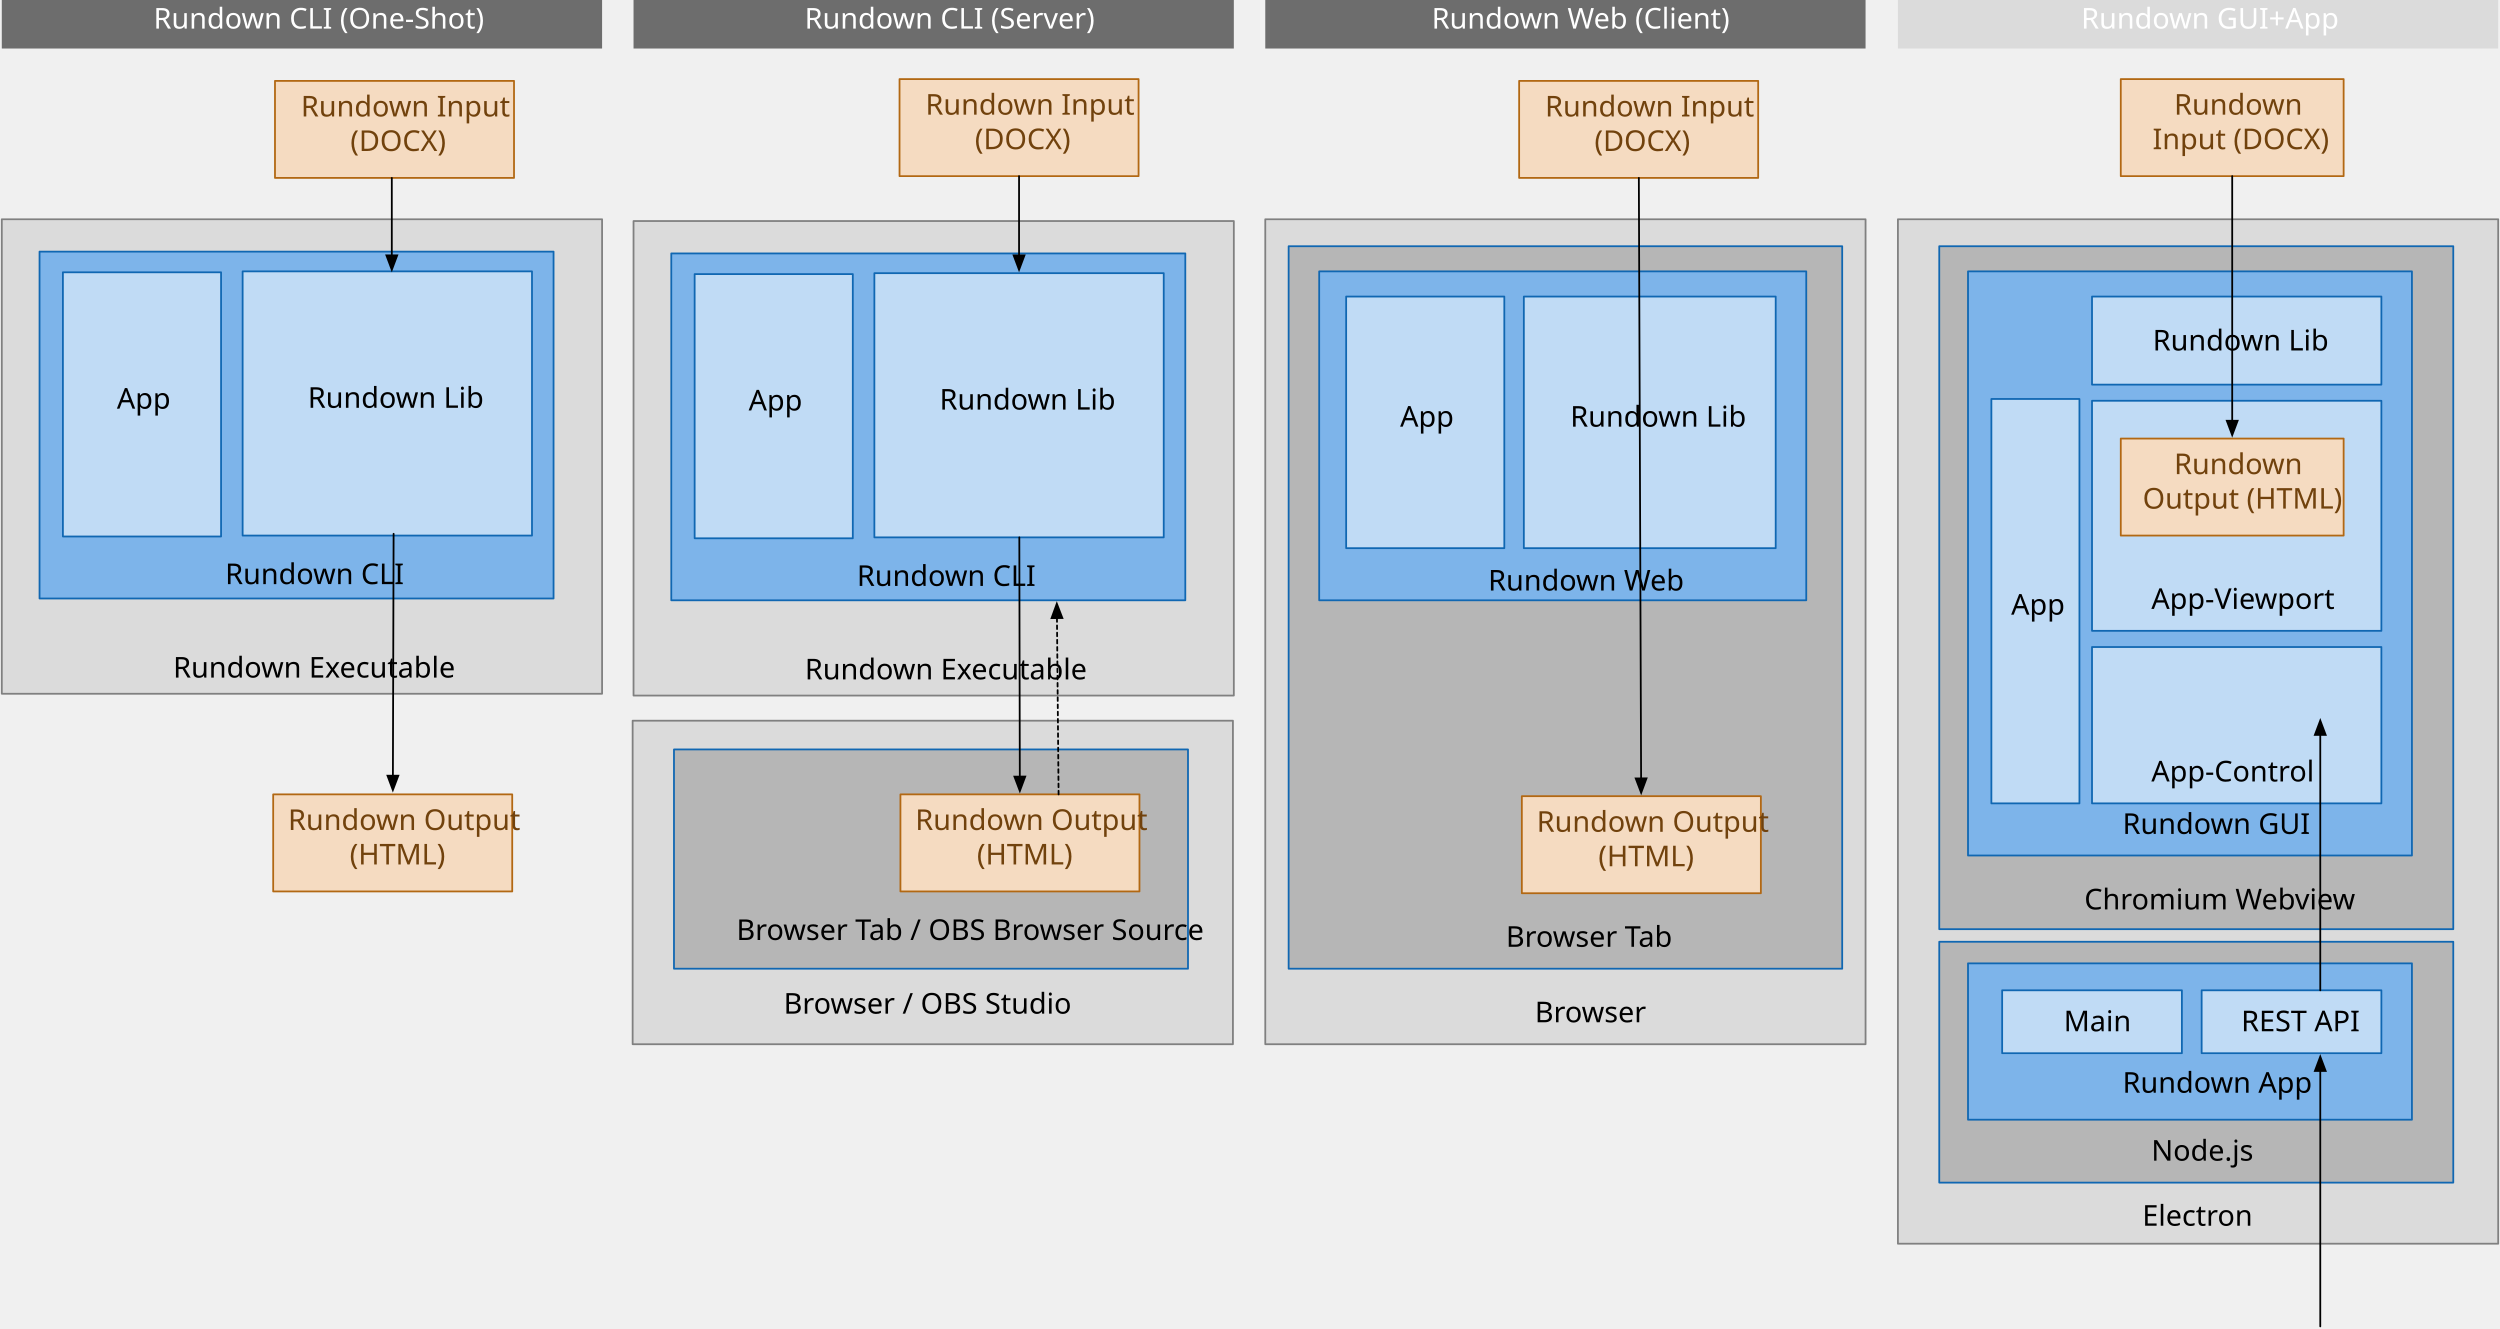
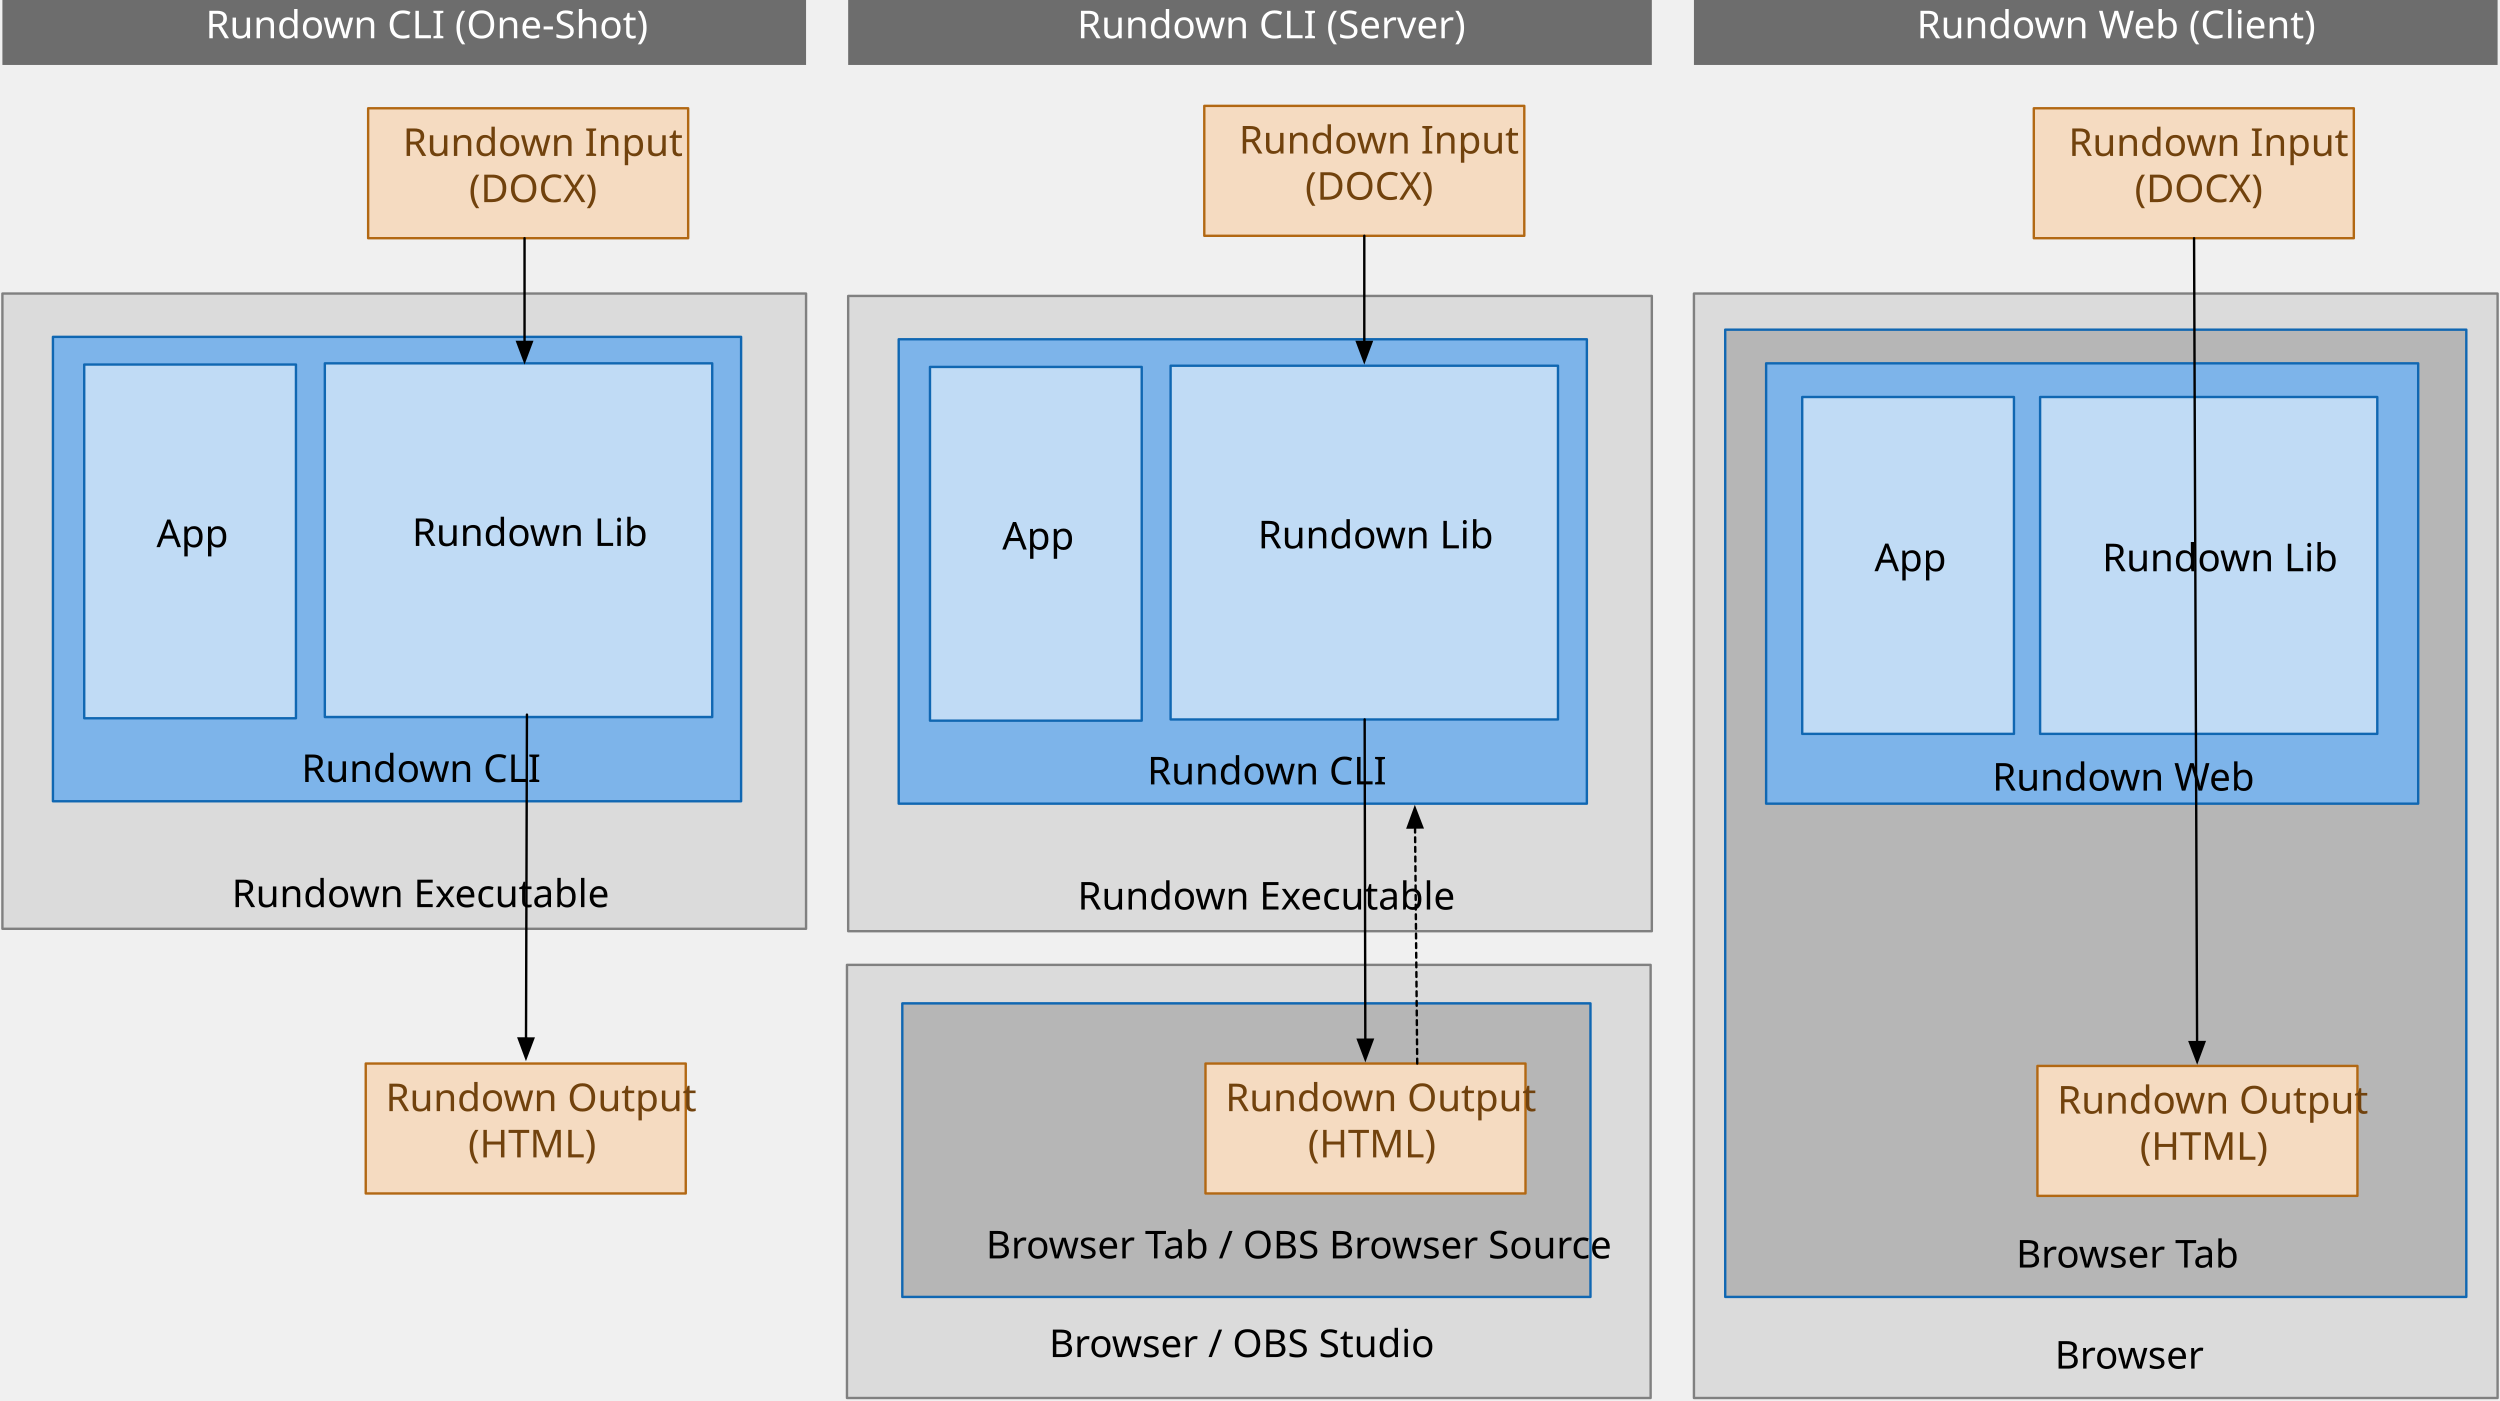
- <svg xmlns="http://www.w3.org/2000/svg" version="1.1" viewBox="13 -28 1391 739" width="1391" height="739">
+ <svg xmlns="http://www.w3.org/2000/svg" version="1.1" viewBox="13 -28 1039 582" width="1039" height="582">
  <defs>
    <marker orient="auto" overflow="visible" markerUnits="strokeWidth" id="FilledArrow_Marker" stroke-linejoin="miter" stroke-miterlimit="10" viewBox="-1 -4 10 8" markerWidth="10" markerHeight="8" color="black">
      <g>
        <path d="M 8 0 L 0 -3 L 0 3 Z" fill="currentColor" stroke="currentColor" stroke-width="1" />
      </g>
    </marker>
  </defs>
-   <g id="Canvas_1" stroke-dasharray="none" stroke-opacity="1" fill="none" fill-opacity="1" stroke="none">
+   <g id="Canvas_1" fill="none" stroke-dasharray="none" stroke="none" stroke-opacity="1" fill-opacity="1">
    <g id="Canvas_1_Layer_1">
      <g id="Graphic_2">
        <rect x="717" y="94" width="334" height="459" fill="#dbdbdb" />
        <rect x="717" y="94" width="334" height="459" stroke="gray" stroke-linecap="round" stroke-linejoin="round" stroke-width="1" />
      </g>
      <g id="Graphic_6">
        <text transform="translate(867 528.8)" fill="black">
          <tspan font-family="Myriad Pro" font-size="16" fill="black" x="14921397e-20" y="12" xml:space="preserve">Browser</tspan>
        </text>
      </g>
      <g id="Graphic_20">
        <rect x="730" y="109" width="308" height="402" fill="#b6b6b6" />
        <rect x="730" y="109" width="308" height="402" stroke="#1067b2" stroke-linecap="round" stroke-linejoin="round" stroke-width="1" />
      </g>
      <g id="Graphic_19">
        <text transform="translate(850.92 486.8)" fill="black">
          <tspan font-family="Myriad Pro" font-size="16" fill="black" x="0" y="12" xml:space="preserve">Browser Tab</tspan>
        </text>
      </g>
      <g id="Graphic_26">
        <rect x="747" y="123" width="271" height="183" fill="#7db4ea" />
        <rect x="747" y="123" width="271" height="183" stroke="#1067b2" stroke-linecap="round" stroke-linejoin="round" stroke-width="1" />
      </g>
      <g id="Graphic_57">
        <text transform="translate(841.0097 288.5728)" fill="black">
          <tspan font-family="Myriad Pro" font-size="16" fill="black" x="0" y="12" xml:space="preserve">Rundown Web</tspan>
        </text>
      </g>
      <g id="Graphic_61">
        <rect x="762" y="137" width="88" height="140" fill="#c0dbf5" />
        <rect x="762" y="137" width="88" height="140" stroke="#1067b2" stroke-linecap="round" stroke-linejoin="round" stroke-width="1" />
        <text transform="translate(767 197.4)" fill="black">
          <tspan font-family="Myriad Pro" font-size="16" fill="black" x="25.024" y="12" xml:space="preserve">App</tspan>
        </text>
      </g>
      <g id="Graphic_29">
        <rect x="859.75" y="415" width="133" height="54" fill="#f5dbc1" />
        <rect x="859.75" y="415" width="133" height="54" stroke="#b26813" stroke-linecap="round" stroke-linejoin="round" stroke-width="1" />
        <text transform="translate(864.75 422.8)" fill="#71420d">
          <tspan font-family="Myriad Pro" font-size="16" fill="#71420d" x="3.276" y="12" xml:space="preserve">Rundown Output</tspan>
          <tspan font-family="Myriad Pro" font-size="16" fill="#71420d" x="37.556" y="31.2" xml:space="preserve">(HTML)</tspan>
        </text>
      </g>
      <g id="Graphic_63">
        <rect x="858.25" y="17" width="133" height="54" fill="#f5dbc1" />
        <rect x="858.25" y="17" width="133" height="54" stroke="#b26813" stroke-linecap="round" stroke-linejoin="round" stroke-width="1" />
        <text transform="translate(863.25 24.79999)" fill="#71420d">
          <tspan font-family="Myriad Pro" font-size="16" fill="#71420d" x="9.436" y="12" xml:space="preserve">Rundown Input</tspan>
          <tspan font-family="Myriad Pro" font-size="16" fill="#71420d" x="36.908" y="31.2" xml:space="preserve">(DOCX)</tspan>
        </text>
      </g>
      <g id="Graphic_64">
        <rect x="860.864" y="137.004" width="140.136" height="140" fill="#c0dbf5" />
        <rect x="860.864" y="137.004" width="140.136" height="140" stroke="#1067b2" stroke-linecap="round" stroke-linejoin="round" stroke-width="1" />
        <text transform="translate(865.8643 197.4043)" fill="black">
          <tspan font-family="Myriad Pro" font-size="16" fill="black" x="20.844" y="12" xml:space="preserve">Rundown Lib</tspan>
        </text>
      </g>
      <g id="Line_66">
        <line x1="924.852" y1="71" x2="926.111" y2="405.1" marker-end="url(#FilledArrow_Marker)" stroke="black" stroke-linecap="round" stroke-linejoin="round" stroke-width="1" />
      </g>
-       <g id="Graphic_83">
-         <rect x="1069" y="94" width="334" height="570" fill="#dbdbdb" />
-         <rect x="1069" y="94" width="334" height="570" stroke="gray" stroke-linecap="round" stroke-linejoin="round" stroke-width="1" />
-       </g>
-       <g id="Graphic_82">
-         <text transform="translate(1205 642)" fill="black">
-           <tspan font-family="Myriad Pro" font-size="16" fill="black" x="5684342e-20" y="12" xml:space="preserve">Electron</tspan>
-         </text>
-       </g>
-       <g id="Graphic_81">
-         <rect x="1092" y="109" width="286" height="380" fill="#b6b6b6" />
-         <rect x="1092" y="109" width="286" height="380" stroke="#1067b2" stroke-linecap="round" stroke-linejoin="round" stroke-width="1" />
-       </g>
-       <g id="Graphic_80">
-         <text transform="translate(1172.712 466)" fill="black">
-           <tspan font-family="Myriad Pro" font-size="16" fill="black" x="6536993e-19" y="12" xml:space="preserve">Chromium Webview</tspan>
-         </text>
-       </g>
-       <g id="Graphic_79">
-         <rect x="1108" y="123" width="247" height="325" fill="#7db4ea" />
-         <rect x="1108" y="123" width="247" height="325" stroke="#1067b2" stroke-linecap="round" stroke-linejoin="round" stroke-width="1" />
-       </g>
-       <g id="Graphic_78">
-         <rect x="1177" y="195" width="161" height="128" fill="#c0dbf5" />
-         <rect x="1177" y="195" width="161" height="128" stroke="#1067b2" stroke-linecap="round" stroke-linejoin="round" stroke-width="1" />
-       </g>
-       <g id="Graphic_77">
-         <text transform="translate(1194 424)" fill="black">
-           <tspan font-family="Myriad Pro" font-size="16" fill="black" x="6536993e-19" y="12" xml:space="preserve">Rundown GUI</tspan>
-         </text>
-       </g>
-       <g id="Graphic_76">
-         <text transform="translate(1210 298.8)" fill="black">
-           <tspan font-family="Myriad Pro" font-size="16" fill="black" x="7602807e-19" y="12" xml:space="preserve">App-Viewport</tspan>
-         </text>
-       </g>
-       <g id="Graphic_75">
-         <rect x="1177" y="332" width="161" height="87" fill="#c0dbf5" />
-         <rect x="1177" y="332" width="161" height="87" stroke="#1067b2" stroke-linecap="round" stroke-linejoin="round" stroke-width="1" />
-       </g>
-       <g id="Graphic_74">
-         <text transform="translate(1210 394.8)" fill="black">
-           <tspan font-family="Myriad Pro" font-size="16" fill="black" x="0" y="12" xml:space="preserve">App-Control</tspan>
-         </text>
-       </g>
-       <g id="Graphic_73">
-         <rect x="1121" y="194" width="49" height="225" fill="#c0dbf5" />
-         <rect x="1121" y="194" width="49" height="225" stroke="#1067b2" stroke-linecap="round" stroke-linejoin="round" stroke-width="1" />
-       </g>
-       <g id="Graphic_72">
-         <text transform="translate(1132 302)" fill="black">
-           <tspan font-family="Myriad Pro" font-size="16" fill="black" x="5684342e-19" y="12" xml:space="preserve">App</tspan>
-         </text>
-       </g>
-       <g id="Graphic_71">
-         <rect x="1193" y="216" width="124" height="54" fill="#f5dbc1" />
-         <rect x="1193" y="216" width="124" height="54" stroke="#b26813" stroke-linecap="round" stroke-linejoin="round" stroke-width="1" />
-         <text transform="translate(1198 223.8)" fill="#71420d">
-           <tspan font-family="Myriad Pro" font-size="16" fill="#71420d" x="24.672" y="12" xml:space="preserve">Rundown</tspan>
-           <tspan font-family="Myriad Pro" font-size="16" fill="#71420d" x="7.16" y="31.2" xml:space="preserve">Output (HTML)</tspan>
-         </text>
-       </g>
-       <g id="Graphic_70">
-         <rect x="1193" y="16" width="124" height="54" fill="#f5dbc1" />
-         <rect x="1193" y="16" width="124" height="54" stroke="#b26813" stroke-linecap="round" stroke-linejoin="round" stroke-width="1" />
-         <text transform="translate(1198 23.79999)" fill="#71420d">
-           <tspan font-family="Myriad Pro" font-size="16" fill="#71420d" x="24.672" y="12" xml:space="preserve">Rundown</tspan>
-           <tspan font-family="Myriad Pro" font-size="16" fill="#71420d" x="12.672" y="31.2" xml:space="preserve">Input (DOCX)</tspan>
-         </text>
-       </g>
-       <g id="Graphic_69">
-         <rect x="1177" y="137" width="161" height="49" fill="#c0dbf5" />
-         <rect x="1177" y="137" width="161" height="49" stroke="#1067b2" stroke-linecap="round" stroke-linejoin="round" stroke-width="1" />
-       </g>
-       <g id="Graphic_68">
-         <text transform="translate(1210.776 155)" fill="black">
-           <tspan font-family="Myriad Pro" font-size="16" fill="black" x="1563194e-19" y="12" xml:space="preserve">Rundown Lib</tspan>
-         </text>
-       </g>
-       <g id="Line_67">
-         <line x1="1255" y1="70" x2="1255" y2="206.1" marker-end="url(#FilledArrow_Marker)" stroke="black" stroke-linecap="round" stroke-linejoin="round" stroke-width="1" />
-       </g>
-       <g id="Graphic_84">
-         <rect x="1092" y="496" width="286" height="134" fill="#b6b6b6" />
-         <rect x="1092" y="496" width="286" height="134" stroke="#1067b2" stroke-linecap="round" stroke-linejoin="round" stroke-width="1" />
-       </g>
-       <g id="Graphic_85">
-         <text transform="translate(1210 605.8)" fill="black">
-           <tspan font-family="Myriad Pro" font-size="16" fill="black" x="0" y="12" xml:space="preserve">Node.js</tspan>
-         </text>
-       </g>
-       <g id="Graphic_86">
-         <rect x="1108" y="508" width="247" height="87" fill="#7db4ea" />
-         <rect x="1108" y="508" width="247" height="87" stroke="#1067b2" stroke-linecap="round" stroke-linejoin="round" stroke-width="1" />
-       </g>
-       <g id="Graphic_87">
-         <text transform="translate(1194 568)" fill="black">
-           <tspan font-family="Myriad Pro" font-size="16" fill="black" x="0" y="12" xml:space="preserve">Rundown App</tspan>
-         </text>
-       </g>
-       <g id="Graphic_89">
-         <rect x="1238" y="523" width="100" height="35" fill="#c0dbf5" />
-         <rect x="1238" y="523" width="100" height="35" stroke="#1067b2" stroke-linecap="round" stroke-linejoin="round" stroke-width="1" />
-       </g>
-       <g id="Graphic_88">
-         <text transform="translate(1260 533.8)" fill="black">
-           <tspan font-family="Myriad Pro" font-size="16" fill="black" x="7105427e-20" y="12" xml:space="preserve">REST API</tspan>
-         </text>
-       </g>
-       <g id="Graphic_91">
-         <rect x="1127" y="523" width="100" height="35" fill="#c0dbf5" />
-         <rect x="1127" y="523" width="100" height="35" stroke="#1067b2" stroke-linecap="round" stroke-linejoin="round" stroke-width="1" />
-       </g>
-       <g id="Graphic_90">
-         <text transform="translate(1161.272 533.8)" fill="black">
-           <tspan font-family="Myriad Pro" font-size="16" fill="black" x="0" y="12" xml:space="preserve">Main</tspan>
-         </text>
-       </g>
-       <g id="Line_92">
-         <line x1="1304" y1="710" x2="1304" y2="567.9" marker-end="url(#FilledArrow_Marker)" stroke="black" stroke-linecap="round" stroke-linejoin="round" stroke-width="1" />
-       </g>
-       <g id="Line_96">
-         <line x1="1304" y1="523" x2="1304" y2="380.9" marker-end="url(#FilledArrow_Marker)" stroke="black" stroke-linecap="round" stroke-linejoin="round" stroke-width="1" />
-       </g>
      <g id="Graphic_97">
        <rect x="717" y="-28" width="334" height="27" fill="#6d6d6d" />
        <text transform="translate(722 -24.1)" fill="white">
          <tspan font-family="Myriad Pro" font-size="16" fill="white" x="87.592" y="12" xml:space="preserve">Rundown Web (Client)</tspan>
-         </text>
-       </g>
-       <g id="Graphic_98">
-         <rect x="1069" y="-28" width="334" height="27" fill="#dbdbdb" />
-         <text transform="translate(1074 -24.1)" fill="white">
-           <tspan font-family="Myriad Pro" font-size="16" fill="white" x="96.976" y="12" xml:space="preserve">Rundown GUI+App</tspan>
        </text>
      </g>
      <g id="Graphic_100">
        <rect x="14" y="-28" width="334" height="27" fill="#6d6d6d" />
        <text transform="translate(19 -24.1)" fill="white">
          <tspan font-family="Myriad Pro" font-size="16" fill="white" x="79.44" y="12" xml:space="preserve">Rundown CLI (One-Shot)</tspan>
        </text>
      </g>
      <g id="Graphic_101">
        <rect x="14" y="94" width="334" height="264" fill="#dbdbdb" />
        <rect x="14" y="94" width="334" height="264" stroke="gray" stroke-linecap="round" stroke-linejoin="round" stroke-width="1" />
      </g>
      <g id="Graphic_103">
        <rect x="165" y="414" width="133" height="54" fill="#f5dbc1" />
        <rect x="165" y="414" width="133" height="54" stroke="#b26813" stroke-linecap="round" stroke-linejoin="round" stroke-width="1" />
        <text transform="translate(170 421.8)" fill="#71420d">
          <tspan font-family="Myriad Pro" font-size="16" fill="#71420d" x="3.276" y="12" xml:space="preserve">Rundown Output</tspan>
          <tspan font-family="Myriad Pro" font-size="16" fill="#71420d" x="37.556" y="31.2" xml:space="preserve">(HTML)</tspan>
        </text>
      </g>
      <g id="Graphic_102">
        <rect x="166" y="17" width="133" height="54" fill="#f5dbc1" />
        <rect x="166" y="17" width="133" height="54" stroke="#b26813" stroke-linecap="round" stroke-linejoin="round" stroke-width="1" />
        <text transform="translate(171 24.79999)" fill="#71420d">
          <tspan font-family="Myriad Pro" font-size="16" fill="#71420d" x="9.436" y="12" xml:space="preserve">Rundown Input</tspan>
          <tspan font-family="Myriad Pro" font-size="16" fill="#71420d" x="36.908" y="31.2" xml:space="preserve">(DOCX)</tspan>
        </text>
      </g>
      <g id="Graphic_113">
        <rect x="35" y="112" width="286" height="193" fill="#7db4ea" />
        <rect x="35" y="112" width="286" height="193" stroke="#1067b2" stroke-linecap="round" stroke-linejoin="round" stroke-width="1" />
      </g>
      <g id="Graphic_112">
        <rect x="48" y="123.5" width="88" height="147" fill="#c0dbf5" />
        <rect x="48" y="123.5" width="88" height="147" stroke="#1067b2" stroke-linecap="round" stroke-linejoin="round" stroke-width="1" />
        <text transform="translate(53 187.4)" fill="black">
          <tspan font-family="Myriad Pro" font-size="16" fill="black" x="25.024" y="12" xml:space="preserve">App</tspan>
        </text>
      </g>
      <g id="Graphic_111">
        <rect x="148" y="123" width="161" height="147" fill="#c0dbf5" />
        <rect x="148" y="123" width="161" height="147" stroke="#1067b2" stroke-linecap="round" stroke-linejoin="round" stroke-width="1" />
        <text transform="translate(153 186.9)" fill="black">
          <tspan font-family="Myriad Pro" font-size="16" fill="black" x="31.276" y="12" xml:space="preserve">Rundown Lib</tspan>
        </text>
      </g>
      <g id="Line_104">
        <line x1="231" y1="71" x2="231" y2="114.1" marker-end="url(#FilledArrow_Marker)" stroke="black" stroke-linecap="round" stroke-linejoin="round" stroke-width="1" />
      </g>
      <g id="Line_115">
        <line x1="232" y1="269" x2="231.609" y2="403.6" marker-end="url(#FilledArrow_Marker)" stroke="black" stroke-linecap="round" stroke-linejoin="round" stroke-width="1" />
      </g>
      <g id="Graphic_116">
        <text transform="translate(109.344 337)" fill="black">
          <tspan font-family="Myriad Pro" font-size="16" fill="black" x="0" y="12" xml:space="preserve">Rundown Executable</tspan>
        </text>
      </g>
      <g id="Graphic_117">
        <text transform="translate(138.296 285)" fill="black">
          <tspan font-family="Myriad Pro" font-size="16" fill="black" x="7673862e-19" y="12" xml:space="preserve">Rundown CLI</tspan>
        </text>
      </g>
      <g id="Graphic_121">
        <rect x="513.5" y="16" width="133" height="54" fill="#f5dbc1" />
        <rect x="513.5" y="16" width="133" height="54" stroke="#b26813" stroke-linecap="round" stroke-linejoin="round" stroke-width="1" />
        <text transform="translate(518.5 23.79999)" fill="#71420d">
          <tspan font-family="Myriad Pro" font-size="16" fill="#71420d" x="9.436" y="12" xml:space="preserve">Rundown Input</tspan>
          <tspan font-family="Myriad Pro" font-size="16" fill="#71420d" x="36.908" y="31.2" xml:space="preserve">(DOCX)</tspan>
        </text>
      </g>
      <g id="Graphic_118">
        <rect x="365.5" y="-28" width="334" height="27" fill="#6d6d6d" />
        <text transform="translate(370.5 -24.1)" fill="white">
          <tspan font-family="Myriad Pro" font-size="16" fill="white" x="90.2" y="12" xml:space="preserve">Rundown CLI (Server)</tspan>
        </text>
      </g>
      <g id="Graphic_137">
        <rect x="365.5" y="95" width="334" height="264" fill="#dbdbdb" />
        <rect x="365.5" y="95" width="334" height="264" stroke="gray" stroke-linecap="round" stroke-linejoin="round" stroke-width="1" />
      </g>
      <g id="Graphic_136">
        <rect x="386.5" y="113" width="286" height="193" fill="#7db4ea" />
        <rect x="386.5" y="113" width="286" height="193" stroke="#1067b2" stroke-linecap="round" stroke-linejoin="round" stroke-width="1" />
      </g>
      <g id="Graphic_135">
        <rect x="399.5" y="124.5" width="88" height="147" fill="#c0dbf5" />
        <rect x="399.5" y="124.5" width="88" height="147" stroke="#1067b2" stroke-linecap="round" stroke-linejoin="round" stroke-width="1" />
        <text transform="translate(404.5 188.4)" fill="black">
          <tspan font-family="Myriad Pro" font-size="16" fill="black" x="25.024" y="12" xml:space="preserve">App</tspan>
        </text>
      </g>
      <g id="Graphic_134">
        <rect x="499.5" y="124" width="161" height="147" fill="#c0dbf5" />
        <rect x="499.5" y="124" width="161" height="147" stroke="#1067b2" stroke-linecap="round" stroke-linejoin="round" stroke-width="1" />
        <text transform="translate(504.5 187.9)" fill="black">
          <tspan font-family="Myriad Pro" font-size="16" fill="black" x="31.276" y="12" xml:space="preserve">Rundown Lib</tspan>
        </text>
      </g>
      <g id="Line_133">
        <line x1="580" y1="70" x2="580" y2="114.1" marker-end="url(#FilledArrow_Marker)" stroke="black" stroke-linecap="round" stroke-linejoin="round" stroke-width="1" />
      </g>
      <g id="Graphic_131">
        <text transform="translate(460.844 338)" fill="black">
          <tspan font-family="Myriad Pro" font-size="16" fill="black" x="0" y="12" xml:space="preserve">Rundown Executable</tspan>
        </text>
      </g>
      <g id="Graphic_130">
        <text transform="translate(489.796 286)" fill="black">
          <tspan font-family="Myriad Pro" font-size="16" fill="black" x="7673862e-19" y="12" xml:space="preserve">Rundown CLI</tspan>
        </text>
      </g>
      <g id="Graphic_141">
        <rect x="365" y="373" width="334" height="180" fill="#dbdbdb" />
        <rect x="365" y="373" width="334" height="180" stroke="gray" stroke-linecap="round" stroke-linejoin="round" stroke-width="1" />
      </g>
      <g id="Graphic_139">
        <rect x="388" y="389" width="286" height="122" fill="#b6b6b6" />
        <rect x="388" y="389" width="286" height="122" stroke="#1067b2" stroke-linecap="round" stroke-linejoin="round" stroke-width="1" />
      </g>
      <g id="Graphic_140">
        <text transform="translate(449.024 524)" fill="black">
          <tspan font-family="Myriad Pro" font-size="16" fill="black" x="3410605e-19" y="12" xml:space="preserve">Browser / OBS Studio</tspan>
        </text>
      </g>
      <g id="Graphic_138">
        <rect x="514" y="414" width="133" height="54" fill="#f5dbc1" />
        <rect x="514" y="414" width="133" height="54" stroke="#b26813" stroke-linecap="round" stroke-linejoin="round" stroke-width="1" />
        <text transform="translate(519 421.8)" fill="#71420d">
          <tspan font-family="Myriad Pro" font-size="16" fill="#71420d" x="3.276" y="12" xml:space="preserve">Rundown Output</tspan>
          <tspan font-family="Myriad Pro" font-size="16" fill="#71420d" x="37.556" y="31.2" xml:space="preserve">(HTML)</tspan>
        </text>
      </g>
      <g id="Graphic_142">
        <text transform="translate(422.784 483)" fill="black">
          <tspan font-family="Myriad Pro" font-size="16" fill="black" x="0" y="12" xml:space="preserve">Browser Tab / OBS Browser Source</tspan>
        </text>
      </g>
      <g id="Line_143">
        <line x1="580.151" y1="271" x2="580.424" y2="404.1" marker-end="url(#FilledArrow_Marker)" stroke="black" stroke-linecap="round" stroke-linejoin="round" stroke-width="1" />
      </g>
      <g id="Line_144">
        <line x1="602" y1="414" x2="601.092" y2="315.9" marker-end="url(#FilledArrow_Marker)" stroke="black" stroke-linecap="round" stroke-linejoin="round" stroke-dasharray="2.0,2.0" stroke-width="1" />
      </g>
    </g>
  </g>
</svg>
